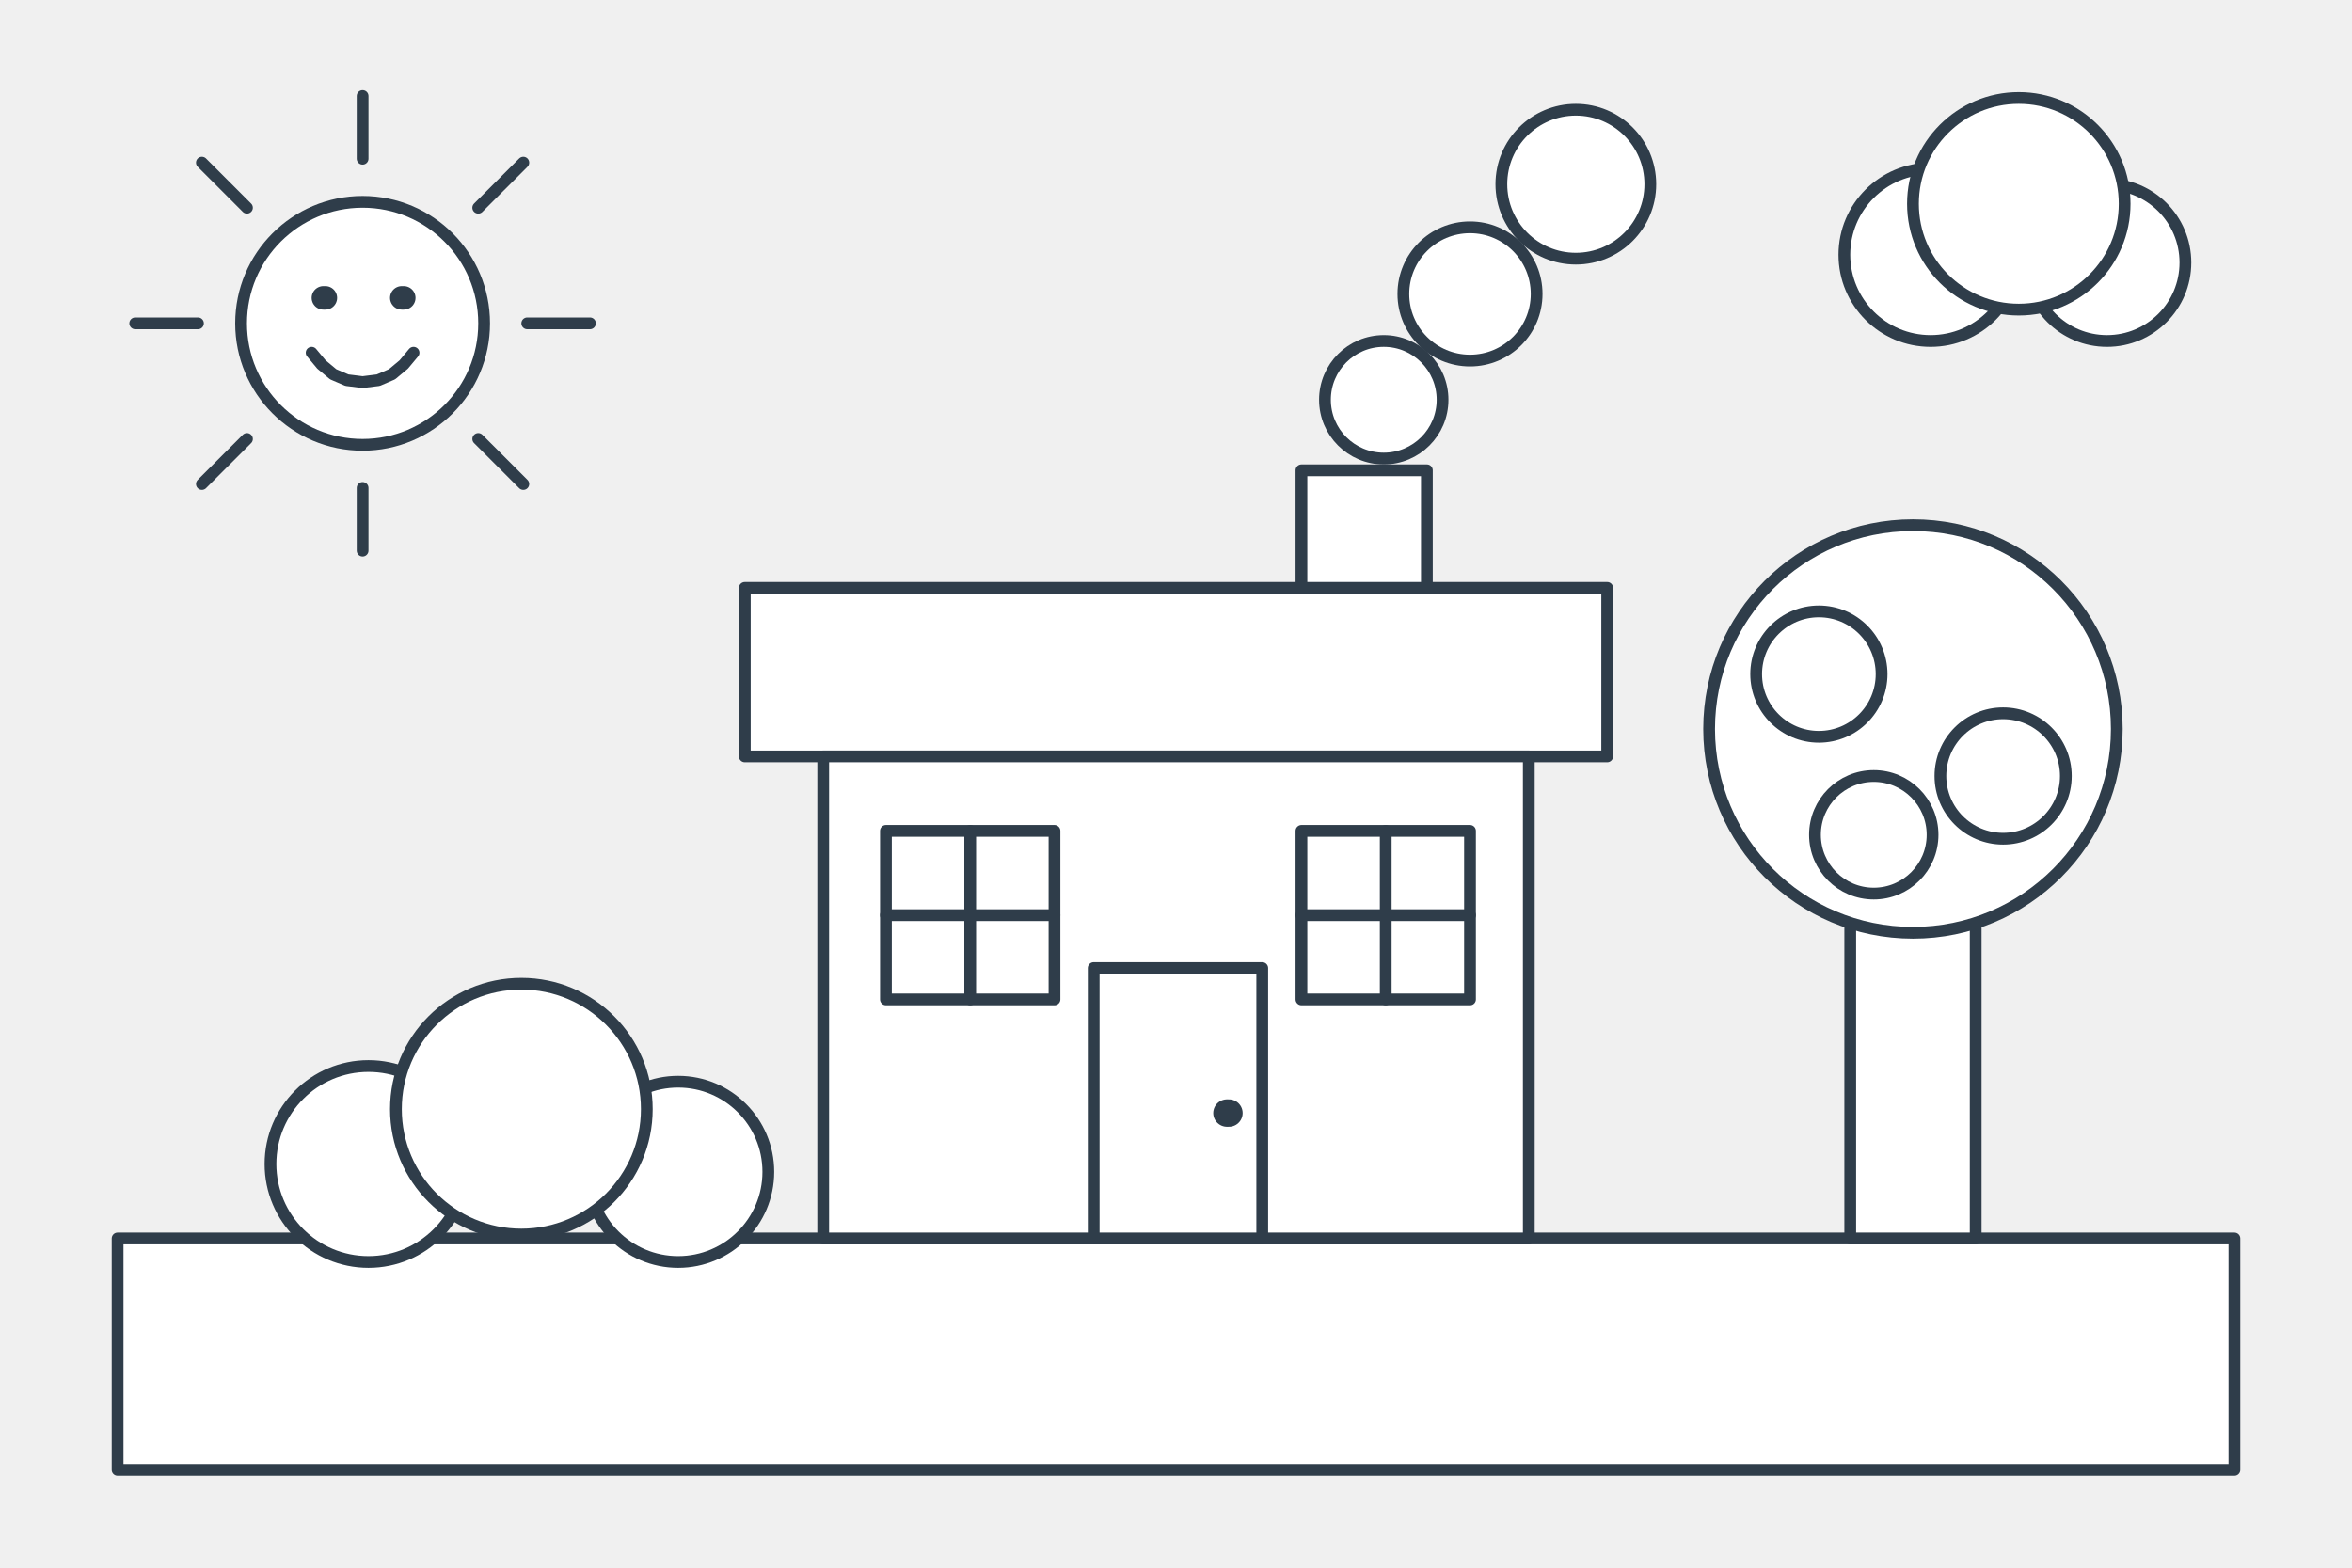
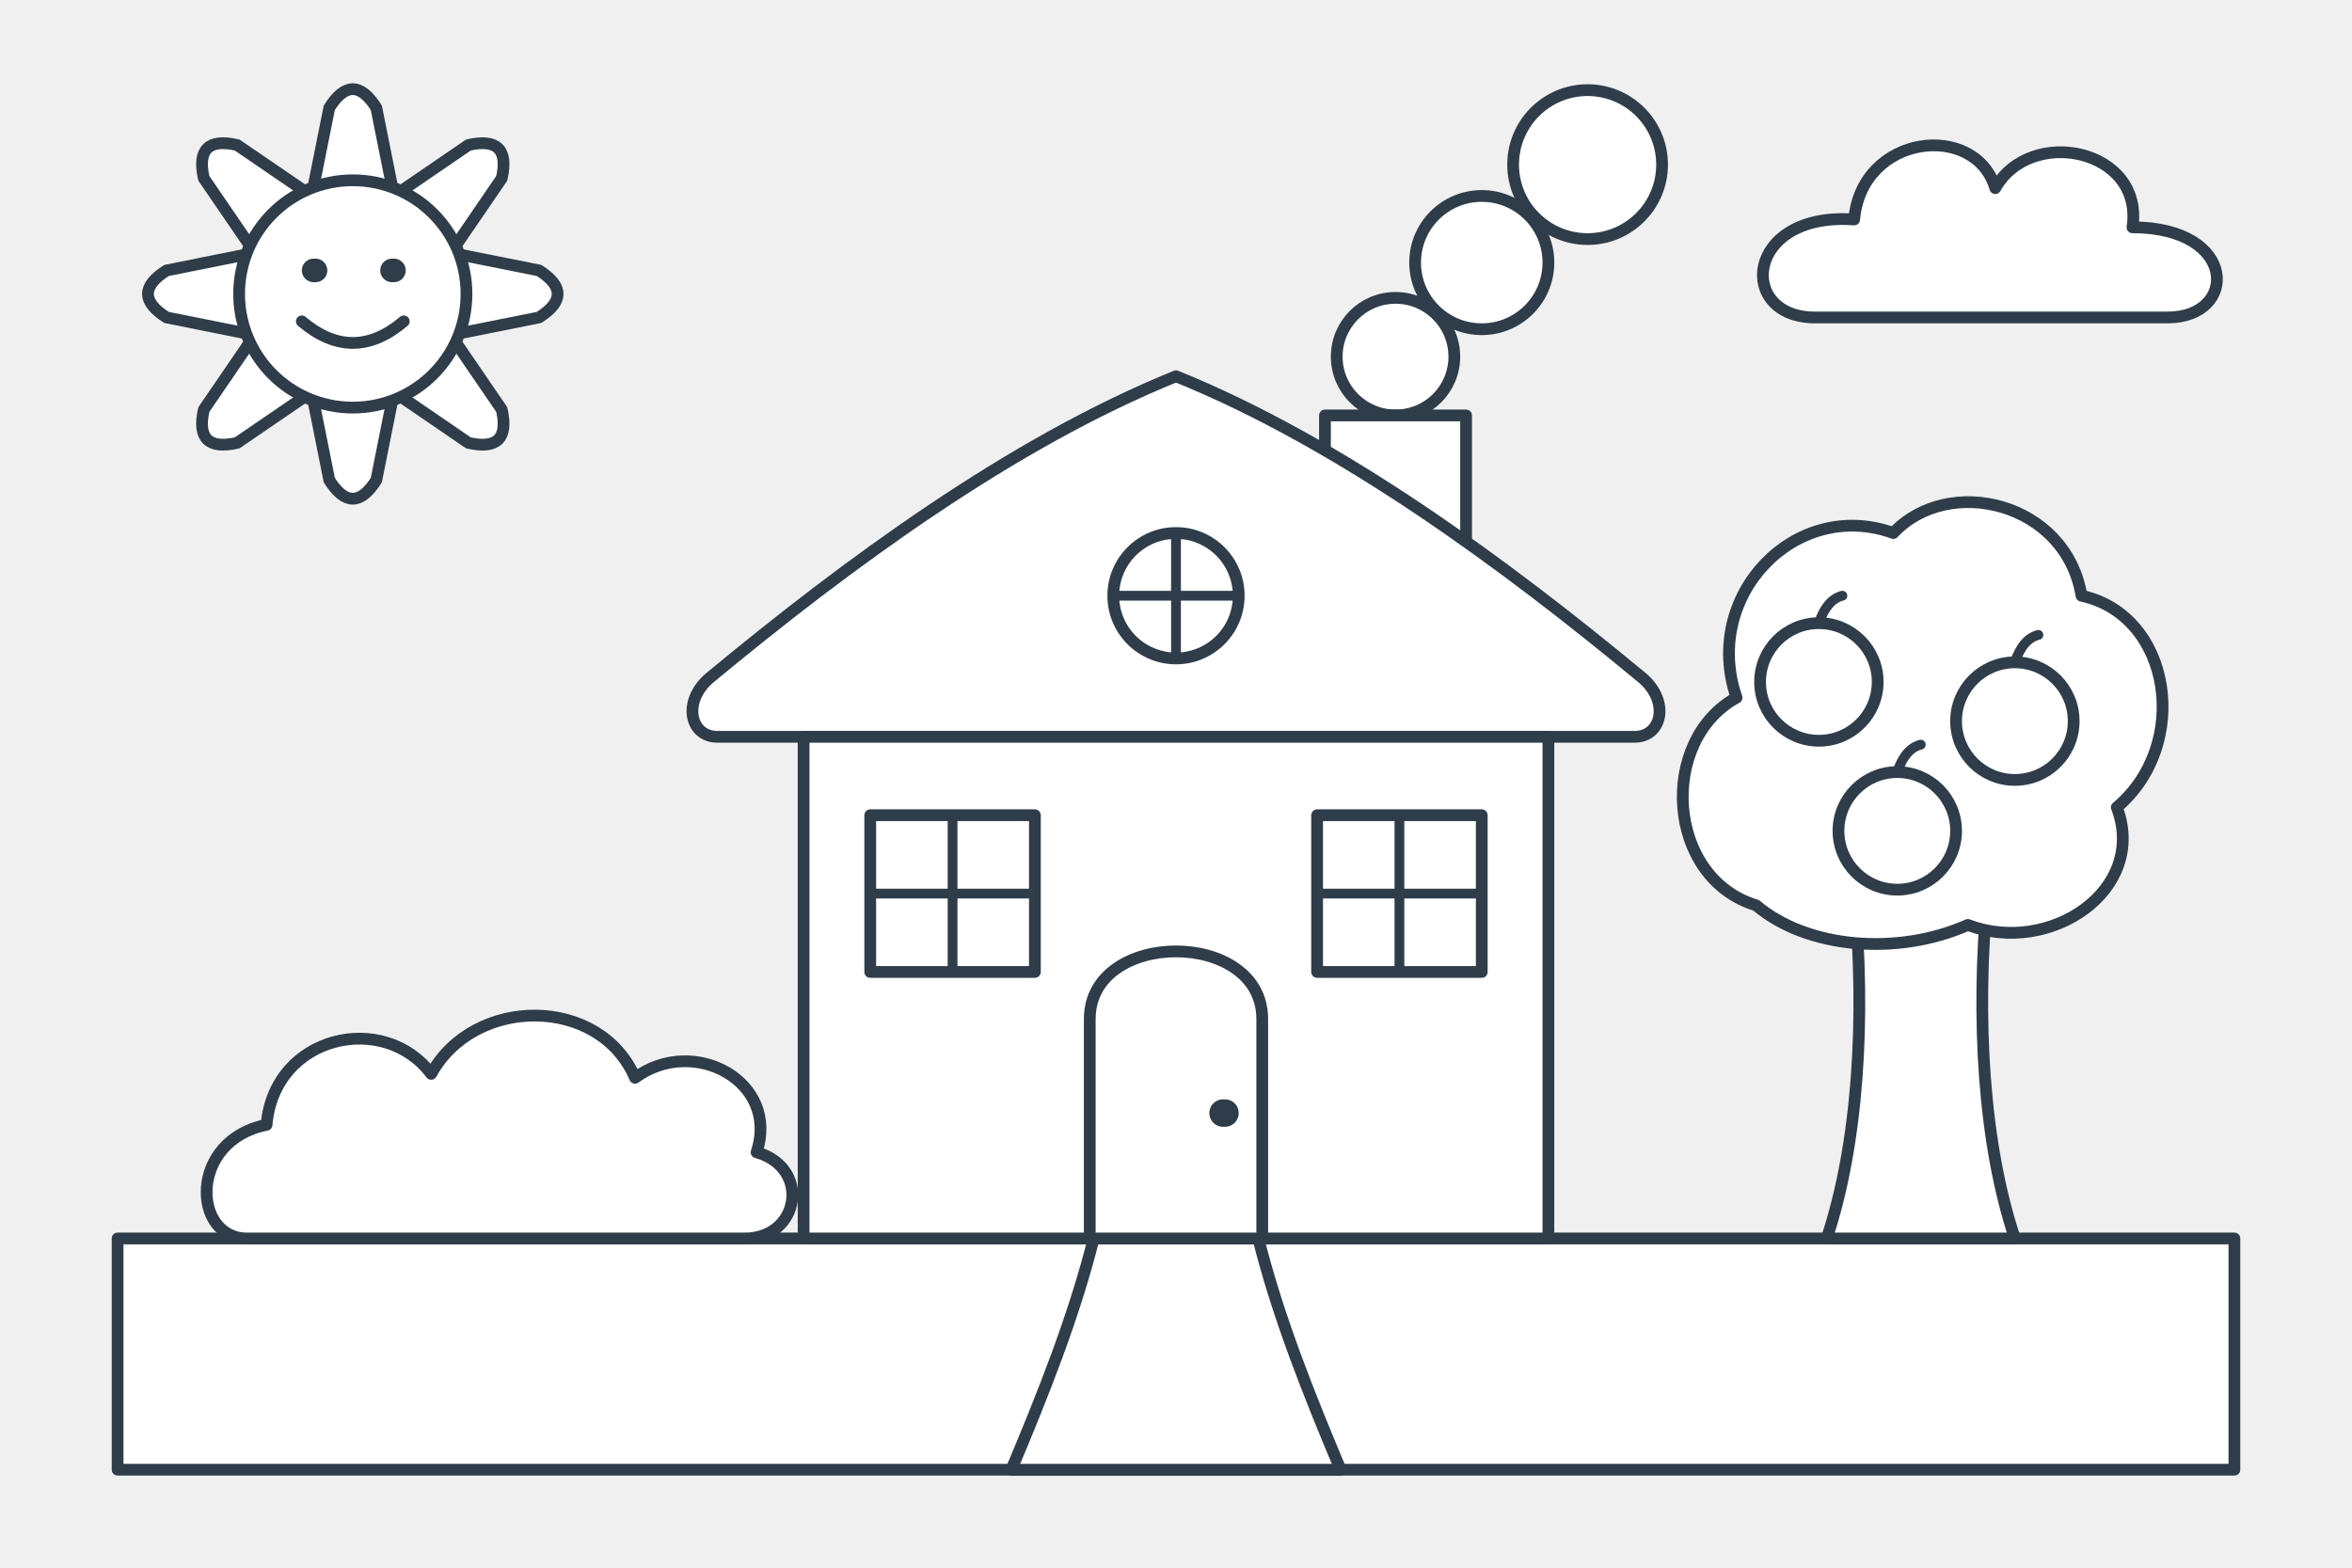
<svg xmlns="http://www.w3.org/2000/svg" viewBox="0 0 1200 800" width="1200" height="800" stroke-linecap="round" stroke-linejoin="round">
  <rect x="60" y="632" width="1080" height="118" fill="#ffffff" stroke="#2f3d4a" stroke-width="6" />
-   <circle cx="185" cy="165" r="62" fill="#ffffff" stroke="#2f3d4a" stroke-width="6" />
-   <line x1="269" y1="165" x2="301" y2="165" fill="none" stroke="#2f3d4a" stroke-width="6" />
-   <line x1="244" y1="224" x2="267" y2="247" fill="none" stroke="#2f3d4a" stroke-width="6" />
-   <line x1="185" y1="249" x2="185" y2="281" fill="none" stroke="#2f3d4a" stroke-width="6" />
-   <line x1="126" y1="224" x2="103" y2="247" fill="none" stroke="#2f3d4a" stroke-width="6" />
-   <line x1="101" y1="165" x2="69" y2="165" fill="none" stroke="#2f3d4a" stroke-width="6" />
-   <line x1="126" y1="106" x2="103" y2="83" fill="none" stroke="#2f3d4a" stroke-width="6" />
-   <line x1="185" y1="81" x2="185" y2="49" fill="none" stroke="#2f3d4a" stroke-width="6" />
-   <line x1="244" y1="106" x2="267" y2="83" fill="none" stroke="#2f3d4a" stroke-width="6" />
-   <polyline points="165,152 166,152" fill="none" stroke="#2f3d4a" stroke-width="12" />
-   <polyline points="205,152 206,152" fill="none" stroke="#2f3d4a" stroke-width="12" />
-   <polyline points="211,180 206,186 200,191 193,194 185,195 177,194 170,191 164,186 159,180" fill="none" stroke="#2f3d4a" stroke-width="6" />
-   <circle cx="985" cy="130" r="44" fill="#ffffff" stroke="#2f3d4a" stroke-width="6" />
-   <circle cx="1075" cy="134" r="40" fill="#ffffff" stroke="#2f3d4a" stroke-width="6" />
-   <circle cx="1030" cy="104" r="54" fill="#ffffff" stroke="#2f3d4a" stroke-width="6" />
-   <circle cx="706" cy="204" r="30" fill="#ffffff" stroke="#2f3d4a" stroke-width="6" />
-   <circle cx="750" cy="150" r="34" fill="#ffffff" stroke="#2f3d4a" stroke-width="6" />
-   <circle cx="804" cy="94" r="38" fill="#ffffff" stroke="#2f3d4a" stroke-width="6" />
-   <rect x="664" y="240" width="64" height="110" fill="#ffffff" stroke="#2f3d4a" stroke-width="6" />
-   <rect x="380" y="300" width="440" height="86" fill="#ffffff" stroke="#2f3d4a" stroke-width="6" />
-   <rect x="420" y="386" width="360" height="246" fill="#ffffff" stroke="#2f3d4a" stroke-width="6" />
-   <rect x="558" y="494" width="86" height="138" fill="#ffffff" stroke="#2f3d4a" stroke-width="6" />
-   <polyline points="626,568 627,568" fill="none" stroke="#2f3d4a" stroke-width="14" />
-   <rect x="452" y="424" width="86" height="86" fill="#ffffff" stroke="#2f3d4a" stroke-width="6" />
-   <line x1="495" y1="424" x2="495" y2="510" fill="none" stroke="#2f3d4a" stroke-width="6" />
-   <line x1="452" y1="467" x2="538" y2="467" fill="none" stroke="#2f3d4a" stroke-width="6" />
-   <rect x="664" y="424" width="86" height="86" fill="#ffffff" stroke="#2f3d4a" stroke-width="6" />
-   <line x1="707" y1="424" x2="707" y2="510" fill="none" stroke="#2f3d4a" stroke-width="6" />
-   <line x1="664" y1="467" x2="750" y2="467" fill="none" stroke="#2f3d4a" stroke-width="6" />
-   <rect x="944" y="456" width="64" height="176" fill="#ffffff" stroke="#2f3d4a" stroke-width="6" />
-   <circle cx="976" cy="372" r="104" fill="#ffffff" stroke="#2f3d4a" stroke-width="6" />
-   <circle cx="928" cy="344" r="32" fill="#ffffff" stroke="#2f3d4a" stroke-width="6" />
-   <circle cx="1022" cy="396" r="32" fill="#ffffff" stroke="#2f3d4a" stroke-width="6" />
-   <circle cx="956" cy="426" r="30" fill="#ffffff" stroke="#2f3d4a" stroke-width="6" />
-   <circle cx="188" cy="594" r="50" fill="#ffffff" stroke="#2f3d4a" stroke-width="6" />
-   <circle cx="346" cy="598" r="46" fill="#ffffff" stroke="#2f3d4a" stroke-width="6" />
-   <circle cx="266" cy="566" r="64" fill="#ffffff" stroke="#2f3d4a" stroke-width="6" />
+   <path d="M558 632 L642 632 C652 672 668 712 684 750 L516 750 C532 712 548 672 558 632 Z" fill="#ffffff" stroke="#2f3d4a" stroke-width="6" />
+   <path d="M159 100 L168 55 Q180 36 192 55 L201 100 L239 74 Q261 69 256 91 L230 129 L275 138 Q294 150 275 162 L230 171 L256 209 Q261 231 239 226 L201 200 L192 245 Q180 264 168 245 L159 200 L121 226 Q99 231 104 209 L130 171 L85 162 Q66 150 85 138 L130 129 L104 91 Q99 69 121 74 L159 100 Z" fill="#ffffff" stroke="#2f3d4a" stroke-width="6" />
+   <circle cx="180" cy="150" r="58" fill="#ffffff" stroke="#2f3d4a" stroke-width="6" />
+   <polyline points="160,138 161,138" fill="none" stroke="#2f3d4a" stroke-width="12" />
+   <polyline points="200,138 201,138" fill="none" stroke="#2f3d4a" stroke-width="12" />
+   <path d="M154 164 Q180 186 206 164" fill="none" stroke="#2f3d4a" stroke-width="6" />
+   <path d="M926 162 C886 162 890 108 946 112 C950 68 1008 62 1018 96 C1036 64 1094 76 1088 116 C1142 116 1142 162 1106 162 Z" fill="#ffffff" stroke="#2f3d4a" stroke-width="6" />
+   <circle cx="712" cy="182" r="30" fill="#ffffff" stroke="#2f3d4a" stroke-width="6" />
+   <circle cx="756" cy="134" r="34" fill="#ffffff" stroke="#2f3d4a" stroke-width="6" />
+   <circle cx="810" cy="84" r="38" fill="#ffffff" stroke="#2f3d4a" stroke-width="6" />
+   <rect x="676" y="212" width="72" height="144" fill="#ffffff" stroke="#2f3d4a" stroke-width="6" />
+   <path d="M366 376 C352 376 348 358 362 346 C432 288 516 226 600 192 C684 226 768 288 838 346 C852 358 848 376 834 376 Z" fill="#ffffff" stroke="#2f3d4a" stroke-width="6" />
+   <circle cx="600" cy="304" r="32" fill="#ffffff" stroke="#2f3d4a" stroke-width="6" />
+   <line x1="600" y1="272" x2="600" y2="336" fill="none" stroke="#2f3d4a" stroke-width="5" />
+   <line x1="568" y1="304" x2="632" y2="304" fill="none" stroke="#2f3d4a" stroke-width="5" />
+   <rect x="410" y="376" width="380" height="256" fill="#ffffff" stroke="#2f3d4a" stroke-width="6" />
+   <path d="M556 632 L556 520 C556 474 644 474 644 520 L644 632 Z" fill="#ffffff" stroke="#2f3d4a" stroke-width="6" />
+   <polyline points="624,568 625,568" fill="none" stroke="#2f3d4a" stroke-width="14" />
+   <rect x="444" y="416" width="84" height="80" fill="#ffffff" stroke="#2f3d4a" stroke-width="6" />
+   <line x1="486" y1="416" x2="486" y2="496" fill="none" stroke="#2f3d4a" stroke-width="5" />
+   <line x1="444" y1="456" x2="528" y2="456" fill="none" stroke="#2f3d4a" stroke-width="5" />
+   <rect x="672" y="416" width="84" height="80" fill="#ffffff" stroke="#2f3d4a" stroke-width="6" />
+   <line x1="714" y1="416" x2="714" y2="496" fill="none" stroke="#2f3d4a" stroke-width="5" />
+   <line x1="672" y1="456" x2="756" y2="456" fill="none" stroke="#2f3d4a" stroke-width="5" />
+   <path d="M932 632 C948 584 952 520 946 456 L1014 456 C1008 520 1012 584 1028 632 Z" fill="#ffffff" stroke="#2f3d4a" stroke-width="6" />
+   <path d="M896 462 C850 448 846 378 886 356 C868 304 916 254 966 272 C994 242 1054 256 1062 304 C1108 314 1118 380 1080 412 C1096 454 1046 488 1004 472 C968 488 922 484 896 462 Z" fill="#ffffff" stroke="#2f3d4a" stroke-width="6" />
+   <circle cx="928" cy="348" r="30" fill="#ffffff" stroke="#2f3d4a" stroke-width="6" />
+   <path d="M928 318 Q932 306 940 304" fill="none" stroke="#2f3d4a" stroke-width="5" />
+   <circle cx="1028" cy="368" r="30" fill="#ffffff" stroke="#2f3d4a" stroke-width="6" />
+   <path d="M1028 338 Q1032 326 1040 324" fill="none" stroke="#2f3d4a" stroke-width="5" />
+   <circle cx="968" cy="424" r="30" fill="#ffffff" stroke="#2f3d4a" stroke-width="6" />
+   <path d="M968 394 Q972 382 980 380" fill="none" stroke="#2f3d4a" stroke-width="5" />
+   <path d="M126 632 C98 632 96 582 136 574 C140 528 196 516 220 548 C242 508 306 508 324 550 C354 528 398 552 386 588 C414 596 408 632 380 632 Z" fill="#ffffff" stroke="#2f3d4a" stroke-width="6" />
</svg>
